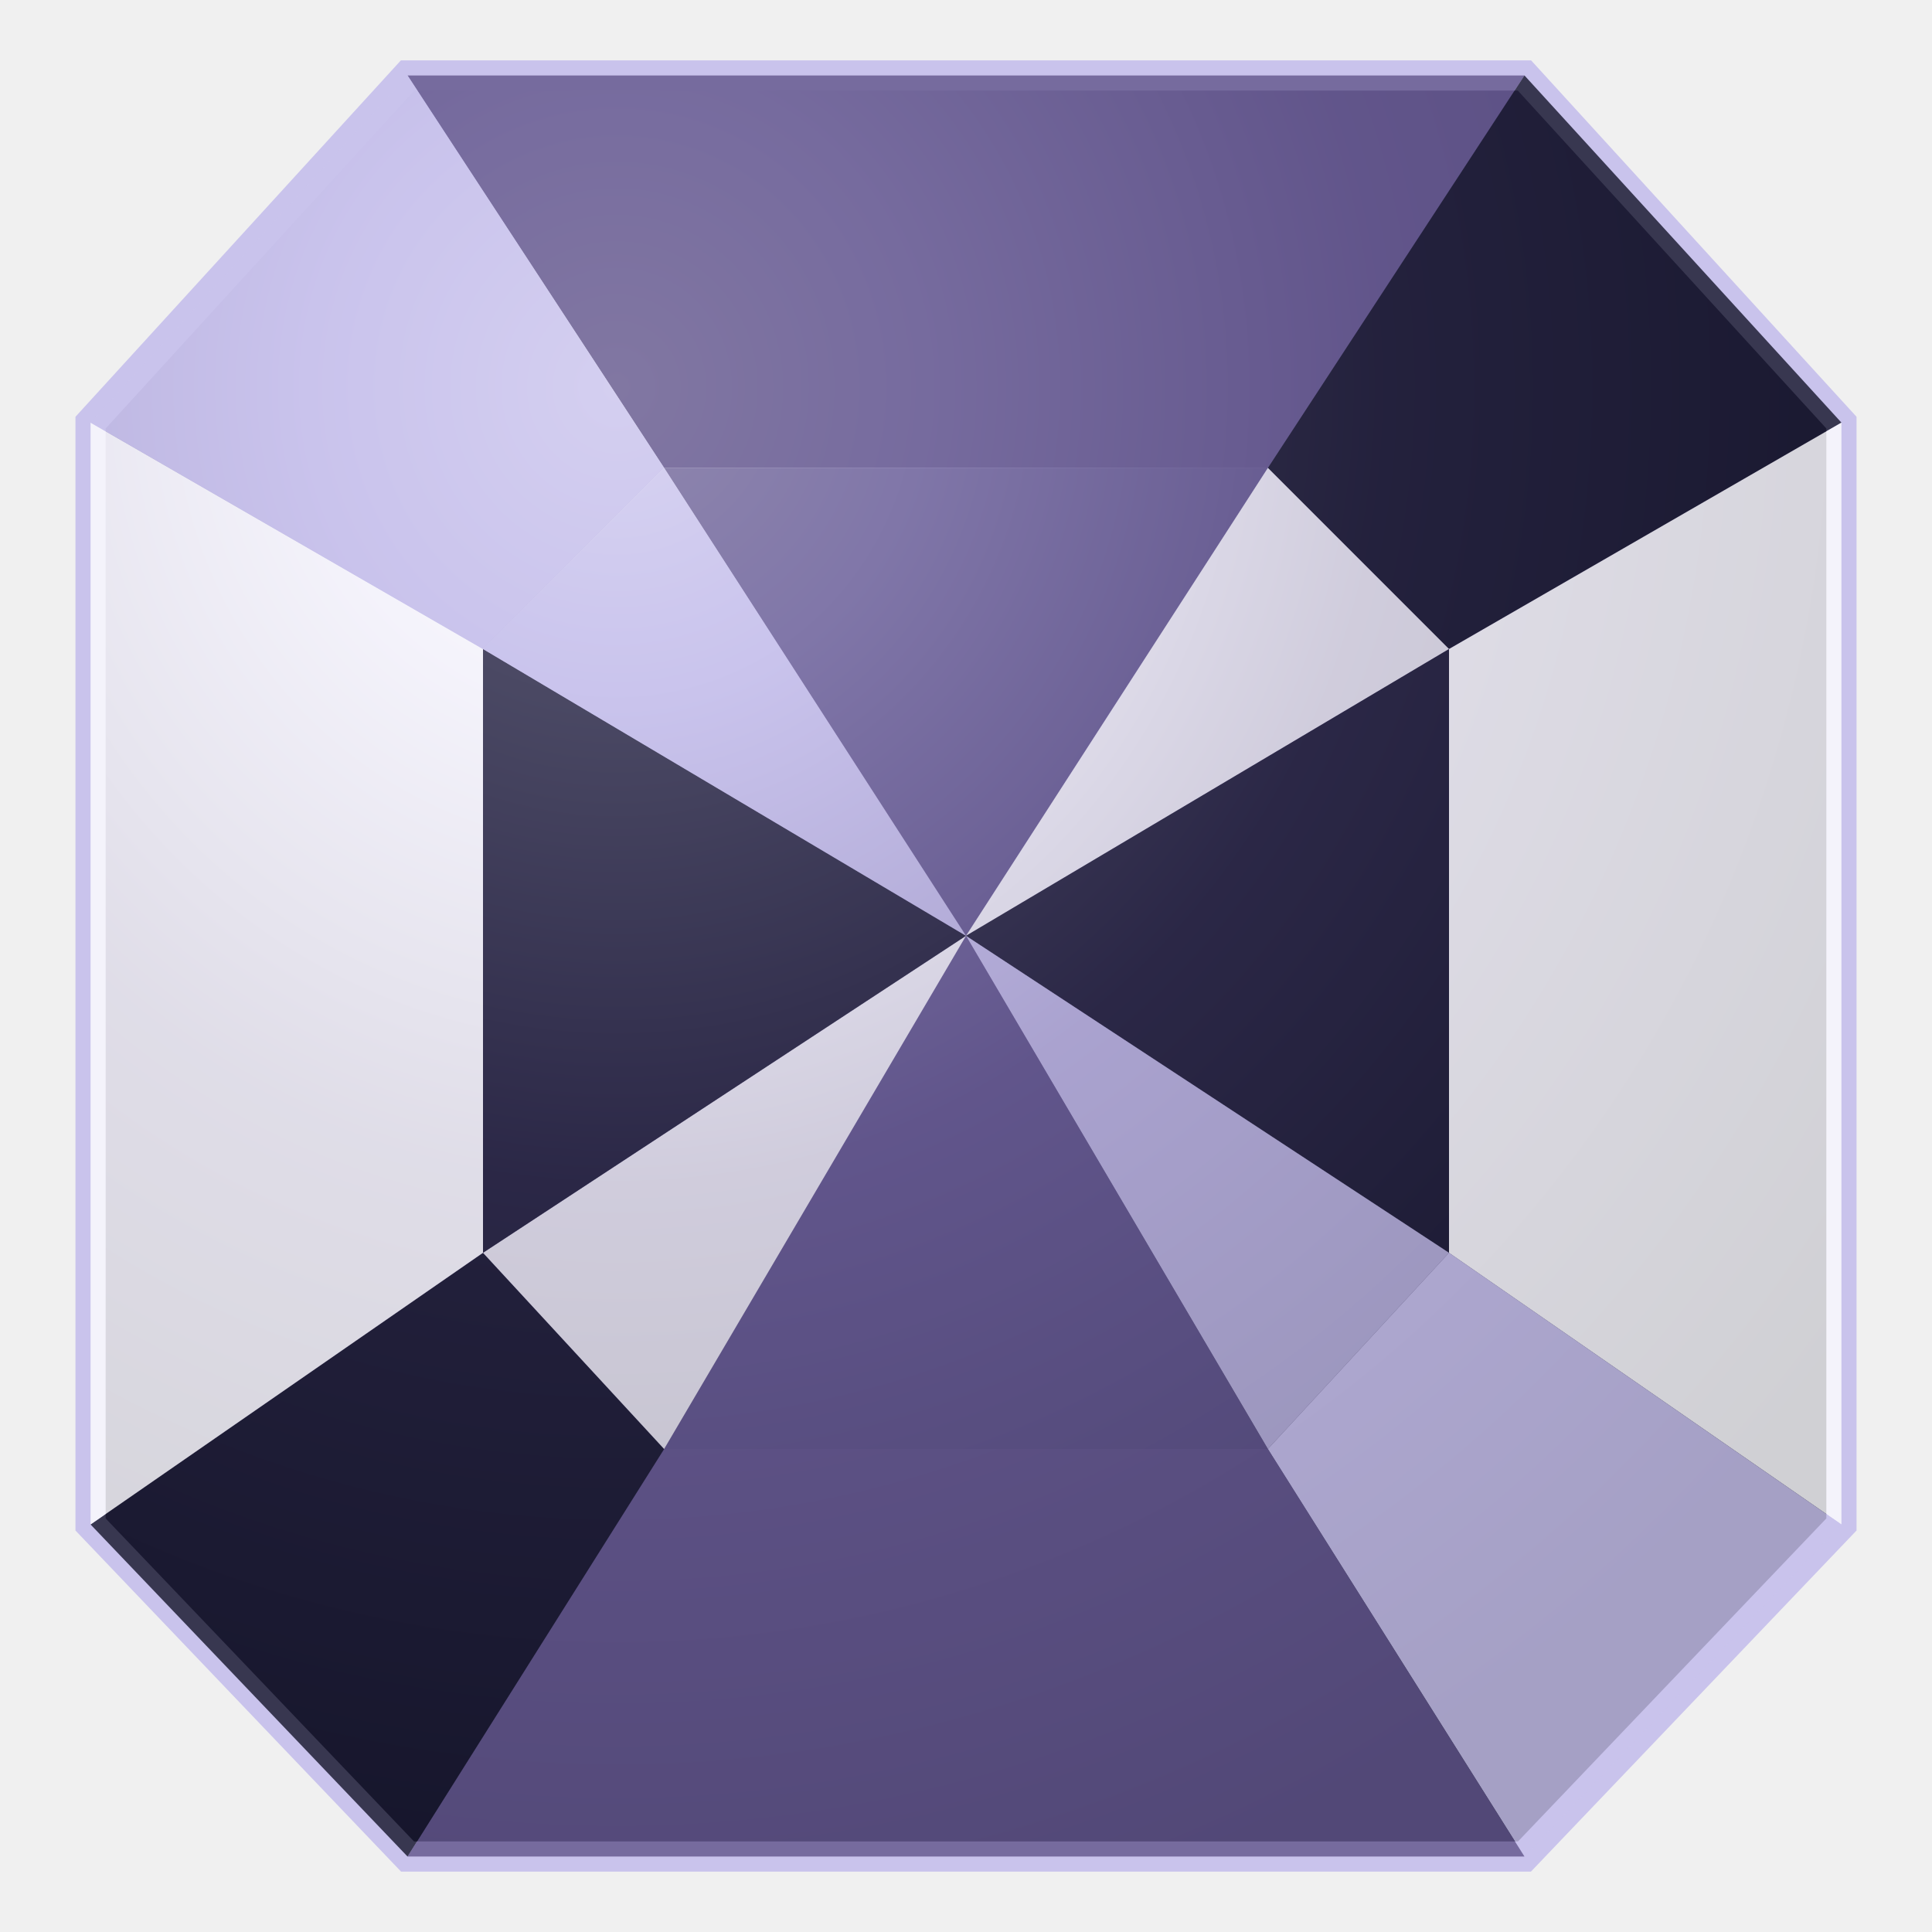
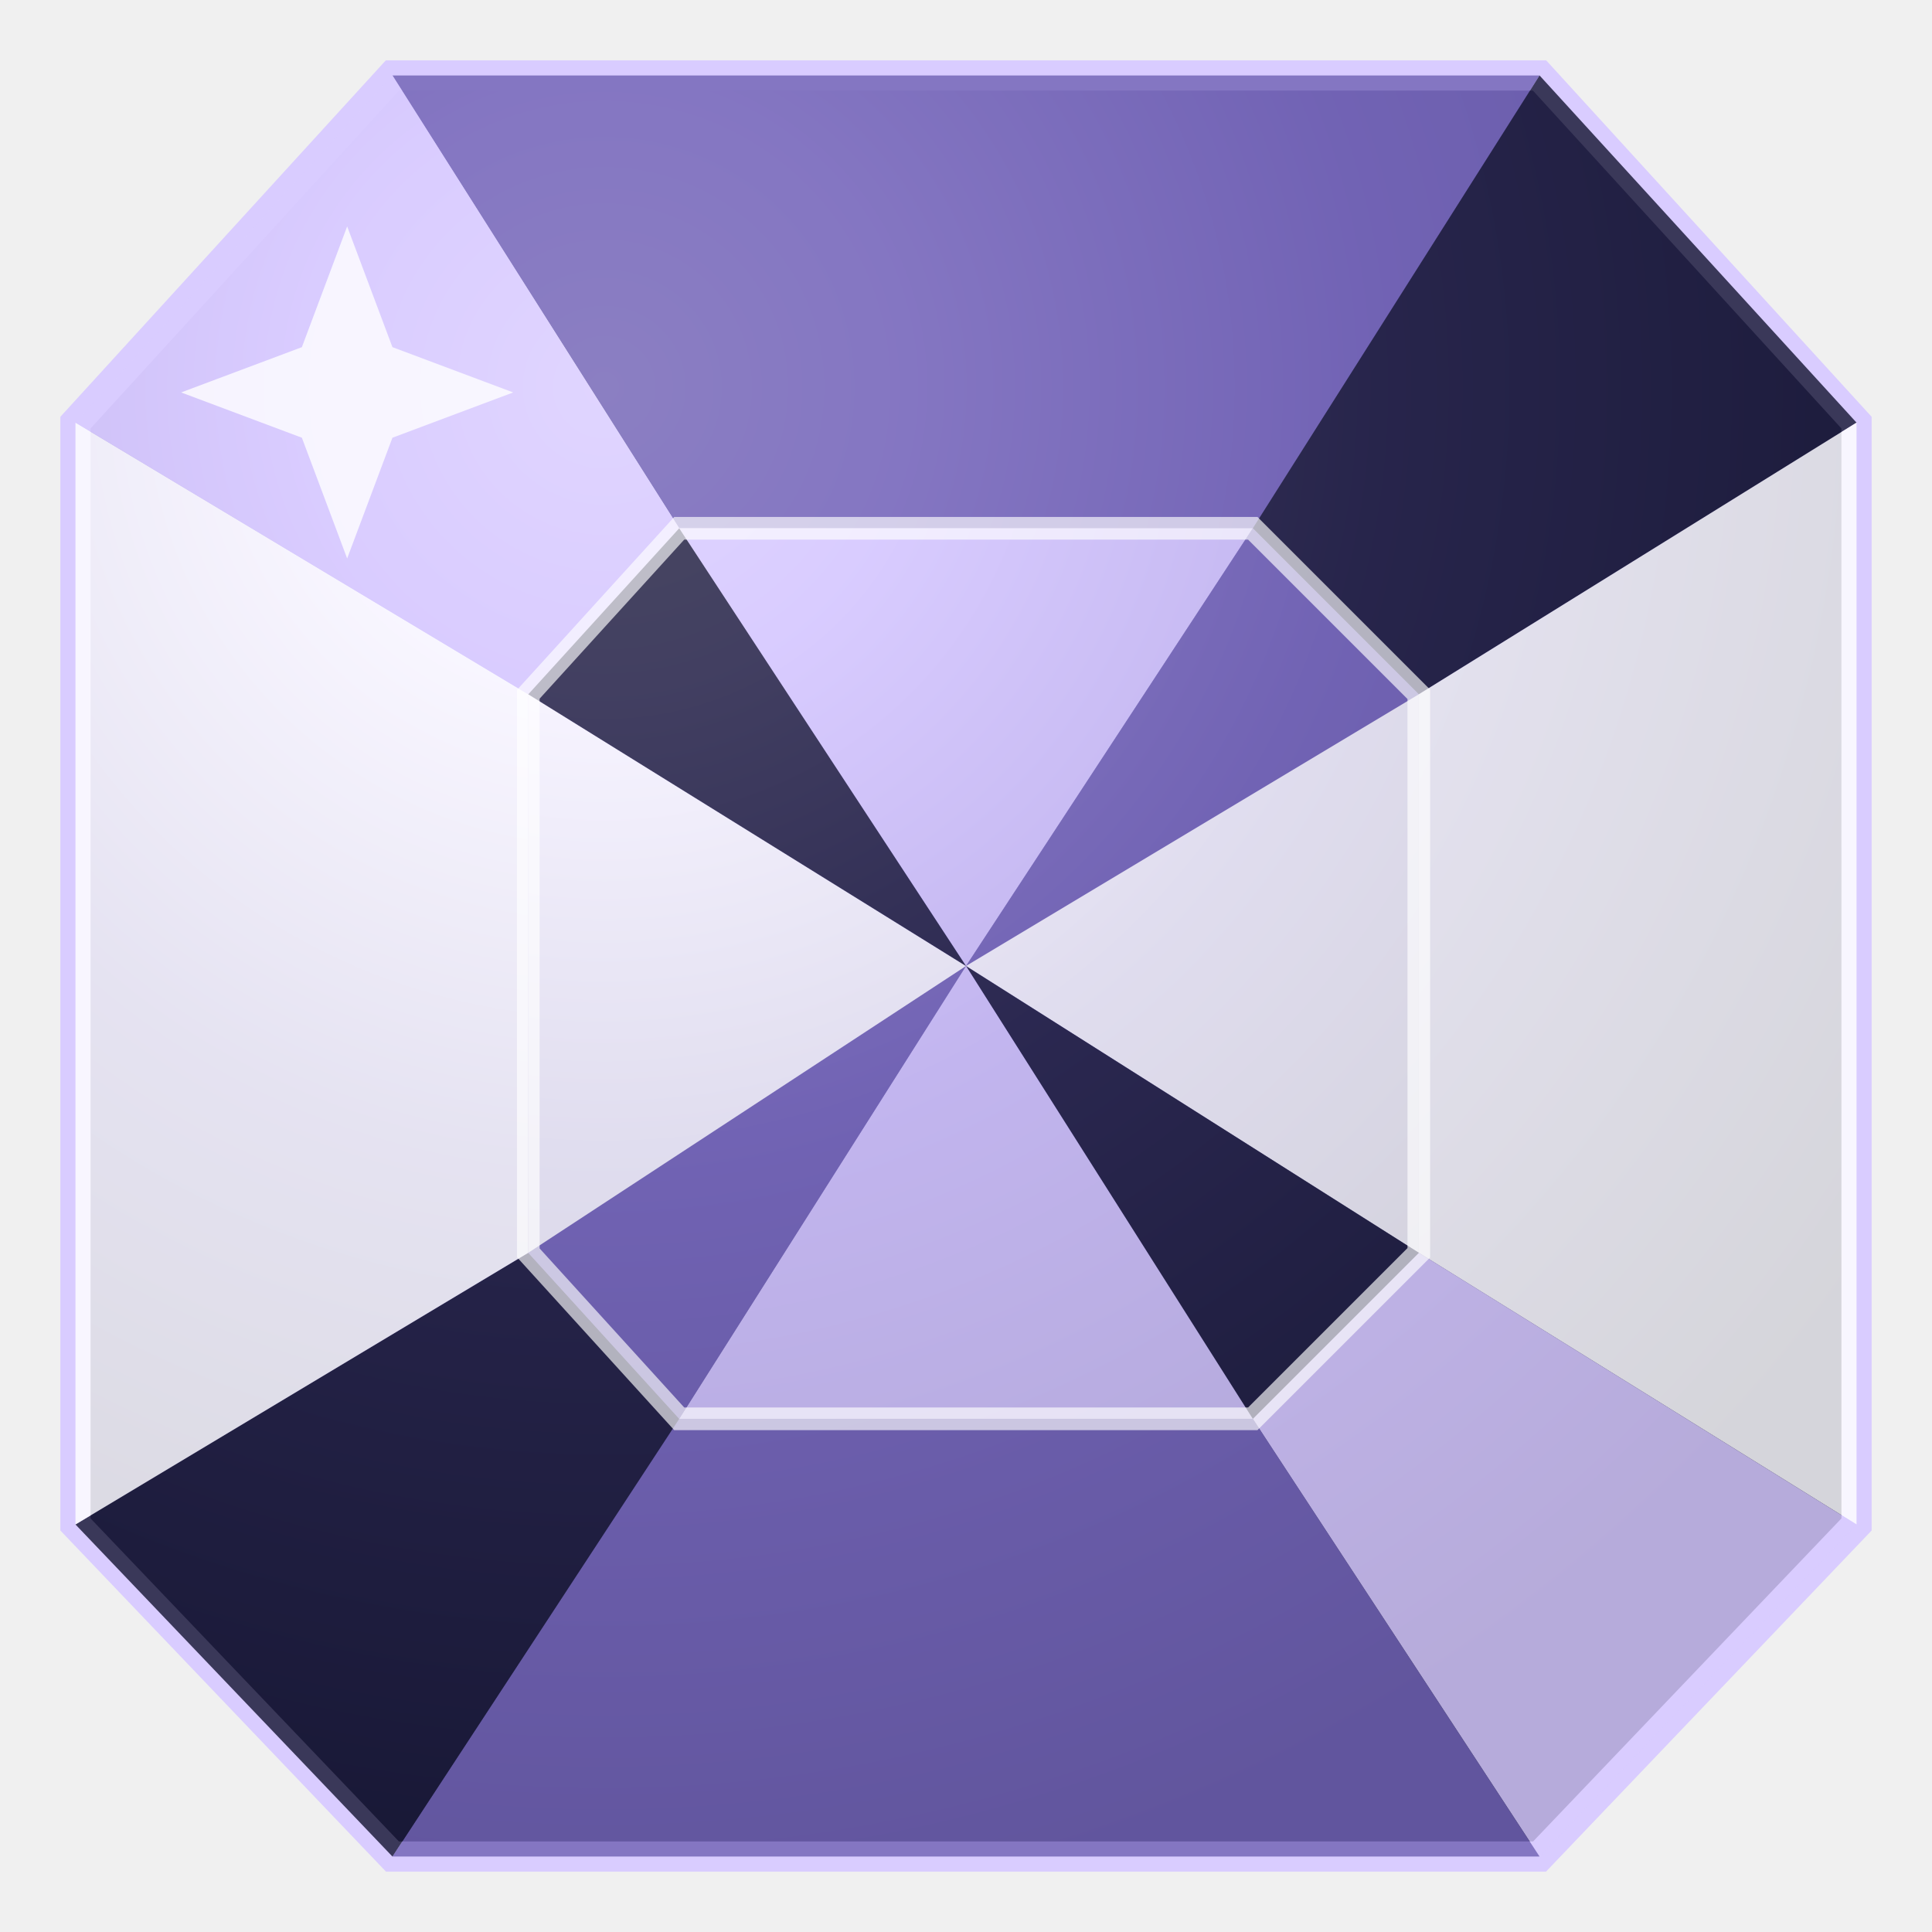
<svg xmlns="http://www.w3.org/2000/svg" viewBox="0 0 128 128">
  <defs>
-     <radialGradient id="s" cx="30%" cy="18%" r="88%">
+     <radialGradient id="body" cx="30%" cy="18%" r="85%">
      <stop stop-color="#fff" />
-       <stop offset=".2" stop-color="#c9c3ec" />
-       <stop offset=".5" stop-color="#61558b" />
-       <stop offset="1" stop-color="#141429" />
+       <stop offset=".2" stop-color="#d9ccff" />
+       <stop offset=".5" stop-color="#7163b4" />
+       <stop offset="1" stop-color="#171735" />
    </radialGradient>
  </defs>
-   <polygon points="27,5 101,5 122,28 122,101 101,123 27,123 6,101 6,28" fill="url(#s)" stroke="#c9c3ec" stroke-width="2" />
-   <polygon points="27,5,101,5,84,31,44,31" fill="#61558b" opacity=".8" />
-   <polygon points="44,31,84,31,64,62" fill="#61558b" opacity=".7" />
-   <polygon points="101,5,122,28,96,43,84,31" fill="#141429" opacity=".8" />
-   <polygon points="84,31,96,43,64,62" fill="#fff" opacity=".7" />
-   <polygon points="122,28,122,101,96,83,96,43" fill="#fff" opacity=".8" />
-   <polygon points="96,43,96,83,64,62" fill="#141429" opacity=".7" />
-   <polygon points="122,101,101,123,84,96,96,83" fill="#c9c3ec" opacity=".8" />
-   <polygon points="96,83,84,96,64,62" fill="#c9c3ec" opacity=".7" />
-   <polygon points="101,123,27,123,44,96,84,96" fill="#61558b" opacity=".8" />
-   <polygon points="84,96,44,96,64,62" fill="#61558b" opacity=".7" />
-   <polygon points="27,123,6,101,32,83,44,96" fill="#141429" opacity=".8" />
-   <polygon points="44,96,32,83,64,62" fill="#fff" opacity=".7" />
-   <polygon points="6,101,6,28,32,43,32,83" fill="#fff" opacity=".8" />
-   <polygon points="32,83,32,43,64,62" fill="#141429" opacity=".7" />
-   <polygon points="6,28,27,5,44,31,32,43" fill="#c9c3ec" opacity=".8" />
-   <polygon points="32,43,44,31,64,62" fill="#c9c3ec" opacity=".7" />
+   <polygon points="26,5 102,5 123,28 123,101 102,123 26,123 5,101 5,28" fill="url(#body)" stroke="#d9ccff" stroke-width="2" />
+   <polygon points="26,5,102,5,83,35,45,35" fill="#7163b4" opacity=".82" />
+   <polygon points="45,35,83,35,64,64" fill="#d9ccff" opacity=".78" />
+   <polygon points="102,5,123,28,94,46,83,35" fill="#171735" opacity=".82" />
+   <polygon points="83,35,94,46,64,64" fill="#7163b4" opacity=".78" />
+   <polygon points="123,28,123,101,94,83,94,46" fill="#fff" opacity=".82" />
+   <polygon points="94,46,94,83,64,64" fill="#fff" opacity=".78" />
+   <polygon points="123,101,102,123,83,94,94,83" fill="#d9ccff" opacity=".82" />
+   <polygon points="94,83,83,94,64,64" fill="#171735" opacity=".78" />
+   <polygon points="102,123,26,123,45,94,83,94" fill="#7163b4" opacity=".82" />
+   <polygon points="83,94,45,94,64,64" fill="#d9ccff" opacity=".78" />
+   <polygon points="26,123,5,101,35,83,45,94" fill="#171735" opacity=".82" />
+   <polygon points="45,94,35,83,64,64" fill="#7163b4" opacity=".78" />
+   <polygon points="5,101,5,28,35,46,35,83" fill="#fff" opacity=".82" />
+   <polygon points="35,83,35,46,64,64" fill="#fff" opacity=".78" />
+   <polygon points="5,28,26,5,45,35,35,46" fill="#d9ccff" opacity=".82" />
+   <polygon points="35,46,45,35,64,64" fill="#171735" opacity=".78" />
+   <polygon points="45,35 83,35 94,46 94,83 83,94 45,94 35,83 35,46" fill="none" stroke="#fff" stroke-opacity=".65" stroke-width="1.5" />
+   <path d="M20 23l3-8 3 8 8 3-8 3-3 8-3-8-8-3Z" fill="#fff" opacity=".8" />
</svg>
